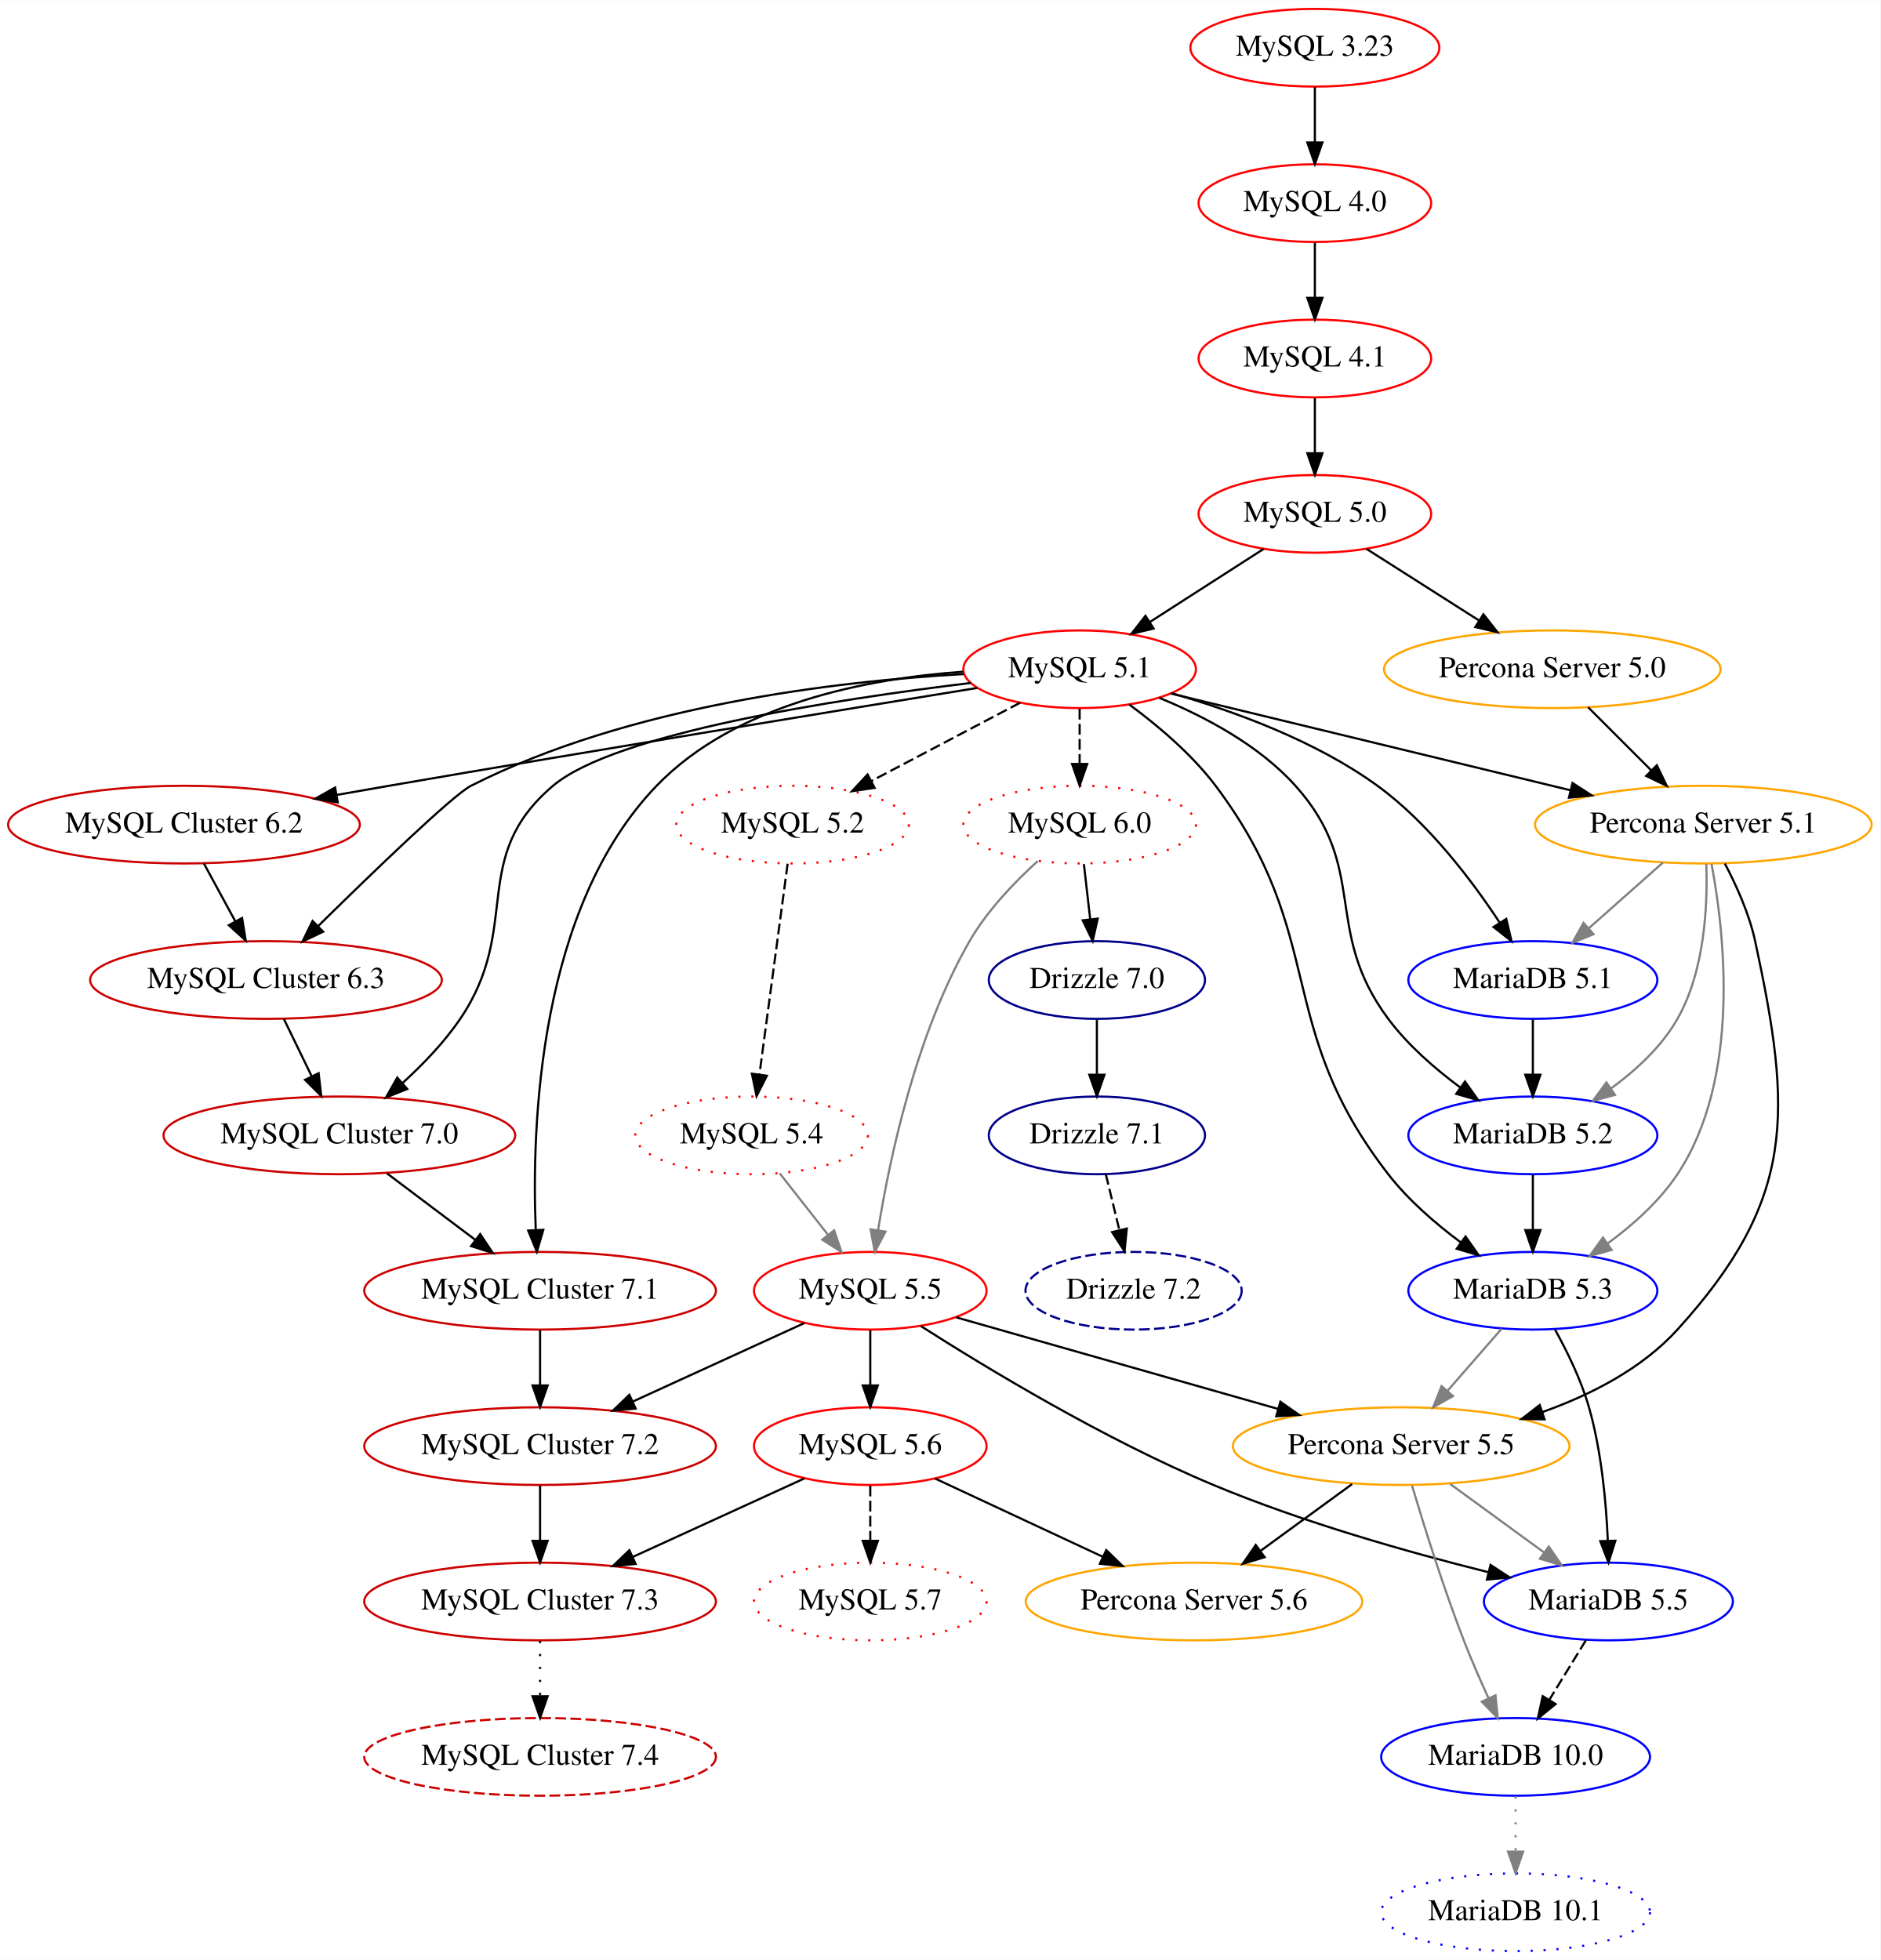
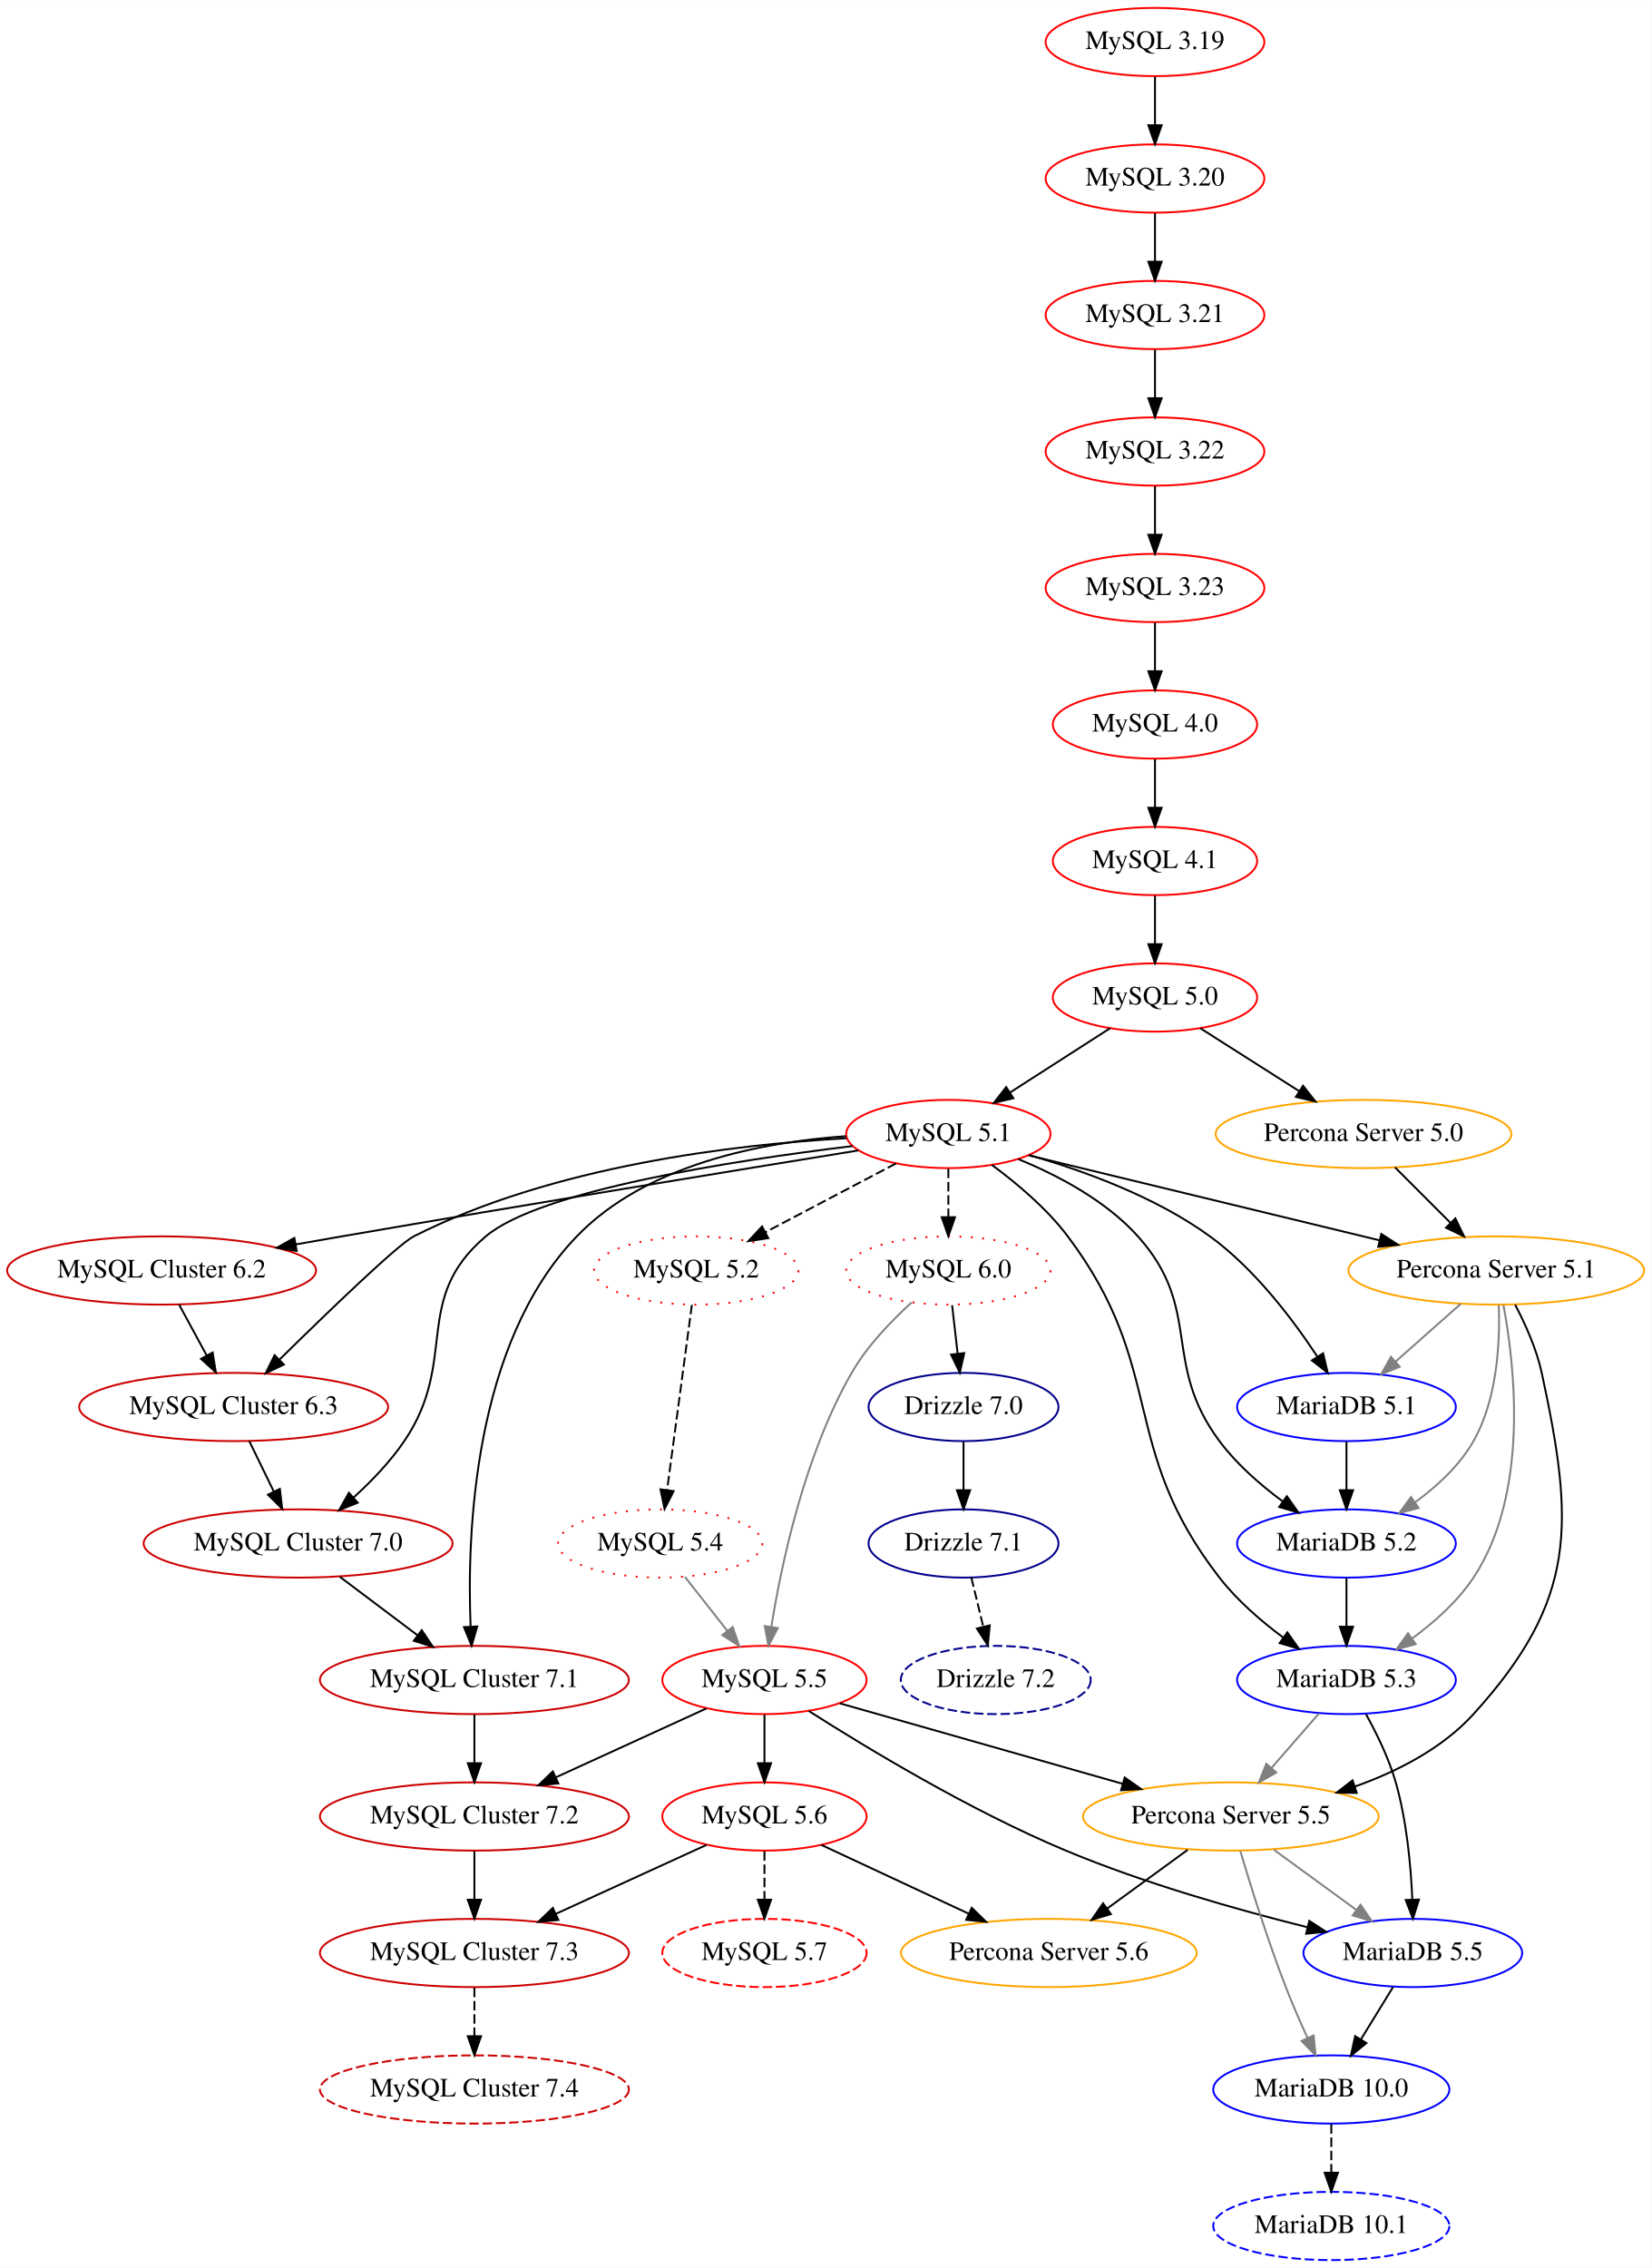
- <svg xmlns="http://www.w3.org/2000/svg" width="871pt" height="908pt" viewBox="0.00 0.00 871.24 908.00">
-   <g id="graph0" class="graph" transform="scale(1 1) rotate(0) translate(4 904)">
-     <polygon fill="white" stroke="none" points="-4,4 -4,-904 867.236,-904 867.236,4 -4,4" />
+ <svg xmlns="http://www.w3.org/2000/svg" width="871pt" height="1196pt" viewBox="0.00 0.00 871.24 1196.00">
+   <g id="graph0" class="graph" transform="scale(1 1) rotate(0) translate(4 1192)">
+     <polygon fill="white" stroke="none" points="-4,4 -4,-1192 867.236,-1192 867.236,4 -4,4" />
    <g id="node1" class="node">
+       <ellipse fill="none" stroke="red" cx="605.243" cy="-1170" rx="57.69" ry="18" />
+       <text text-anchor="middle" x="605.243" y="-1166.3" font-family="Times,serif" font-size="14.00">MySQL 3.19</text>
+     </g>
+     <g id="node2" class="node">
+       <ellipse fill="none" stroke="red" cx="605.243" cy="-1098" rx="57.69" ry="18" />
+       <text text-anchor="middle" x="605.243" y="-1094.3" font-family="Times,serif" font-size="14.00">MySQL 3.20</text>
+     </g>
+     <g id="edge1" class="edge">
+       <path fill="none" stroke="black" d="M605.243,-1151.7C605.243,-1143.98 605.243,-1134.71 605.243,-1126.11" />
+       <polygon fill="black" stroke="black" points="608.743,-1126.1 605.243,-1116.1 601.743,-1126.1 608.743,-1126.1" />
+     </g>
+     <g id="node3" class="node">
+       <ellipse fill="none" stroke="red" cx="605.243" cy="-1026" rx="57.69" ry="18" />
+       <text text-anchor="middle" x="605.243" y="-1022.3" font-family="Times,serif" font-size="14.00">MySQL 3.21</text>
+     </g>
+     <g id="edge2" class="edge">
+       <path fill="none" stroke="black" d="M605.243,-1079.7C605.243,-1071.98 605.243,-1062.71 605.243,-1054.11" />
+       <polygon fill="black" stroke="black" points="608.743,-1054.1 605.243,-1044.1 601.743,-1054.1 608.743,-1054.1" />
+     </g>
+     <g id="node4" class="node">
+       <ellipse fill="none" stroke="red" cx="605.243" cy="-954" rx="57.69" ry="18" />
+       <text text-anchor="middle" x="605.243" y="-950.3" font-family="Times,serif" font-size="14.00">MySQL 3.22</text>
+     </g>
+     <g id="edge3" class="edge">
+       <path fill="none" stroke="black" d="M605.243,-1007.7C605.243,-999.983 605.243,-990.712 605.243,-982.112" />
+       <polygon fill="black" stroke="black" points="608.743,-982.104 605.243,-972.104 601.743,-982.104 608.743,-982.104" />
+     </g>
+     <g id="node5" class="node">
      <ellipse fill="none" stroke="red" cx="605.243" cy="-882" rx="57.69" ry="18" />
      <text text-anchor="middle" x="605.243" y="-878.3" font-family="Times,serif" font-size="14.00">MySQL 3.23</text>
    </g>
-     <g id="node2" class="node">
+     <g id="edge4" class="edge">
+       <path fill="none" stroke="black" d="M605.243,-935.697C605.243,-927.983 605.243,-918.712 605.243,-910.112" />
+       <polygon fill="black" stroke="black" points="608.743,-910.104 605.243,-900.104 601.743,-910.104 608.743,-910.104" />
+     </g>
+     <g id="node6" class="node">
      <ellipse fill="none" stroke="red" cx="605.243" cy="-810" rx="53.891" ry="18" />
      <text text-anchor="middle" x="605.243" y="-806.3" font-family="Times,serif" font-size="14.00">MySQL 4.0</text>
    </g>
-     <g id="edge1" class="edge">
+     <g id="edge5" class="edge">
      <path fill="none" stroke="black" d="M605.243,-863.697C605.243,-855.983 605.243,-846.712 605.243,-838.112" />
      <polygon fill="black" stroke="black" points="608.743,-838.104 605.243,-828.104 601.743,-838.104 608.743,-838.104" />
    </g>
-     <g id="node3" class="node">
+     <g id="node7" class="node">
      <ellipse fill="none" stroke="red" cx="605.243" cy="-738" rx="53.891" ry="18" />
      <text text-anchor="middle" x="605.243" y="-734.3" font-family="Times,serif" font-size="14.00">MySQL 4.1</text>
    </g>
-     <g id="edge2" class="edge">
+     <g id="edge6" class="edge">
      <path fill="none" stroke="black" d="M605.243,-791.697C605.243,-783.983 605.243,-774.712 605.243,-766.112" />
      <polygon fill="black" stroke="black" points="608.743,-766.104 605.243,-756.104 601.743,-766.104 608.743,-766.104" />
    </g>
-     <g id="node4" class="node">
+     <g id="node8" class="node">
      <ellipse fill="none" stroke="red" cx="605.243" cy="-666" rx="53.891" ry="18" />
      <text text-anchor="middle" x="605.243" y="-662.3" font-family="Times,serif" font-size="14.00">MySQL 5.0</text>
    </g>
-     <g id="edge3" class="edge">
+     <g id="edge7" class="edge">
      <path fill="none" stroke="black" d="M605.243,-719.697C605.243,-711.983 605.243,-702.712 605.243,-694.112" />
      <polygon fill="black" stroke="black" points="608.743,-694.104 605.243,-684.104 601.743,-694.104 608.743,-694.104" />
    </g>
-     <g id="node5" class="node">
+     <g id="node9" class="node">
      <ellipse fill="none" stroke="red" cx="496.243" cy="-594" rx="53.891" ry="18" />
      <text text-anchor="middle" x="496.243" y="-590.3" font-family="Times,serif" font-size="14.00">MySQL 5.1</text>
    </g>
-     <g id="edge4" class="edge">
+     <g id="edge8" class="edge">
      <path fill="none" stroke="black" d="M581.591,-649.811C566.129,-639.881 545.727,-626.779 528.747,-615.874" />
      <polygon fill="black" stroke="black" points="530.53,-612.86 520.224,-610.401 526.747,-618.75 530.53,-612.86" />
    </g>
-     <g id="node27" class="node">
+     <g id="node31" class="node">
      <ellipse fill="none" stroke="orange" cx="715.243" cy="-594" rx="77.986" ry="18" />
      <text text-anchor="middle" x="715.243" y="-590.3" font-family="Times,serif" font-size="14.00">Percona Server 5.0</text>
    </g>
-     <g id="edge38" class="edge">
+     <g id="edge42" class="edge">
      <path fill="none" stroke="black" d="M629.111,-649.811C644.393,-640.086 664.455,-627.32 681.372,-616.554" />
      <polygon fill="black" stroke="black" points="683.332,-619.455 689.89,-611.134 679.574,-613.55 683.332,-619.455" />
    </g>
-     <g id="node9" class="node">
+     <g id="node13" class="node">
      <ellipse fill="none" stroke="red" stroke-dasharray="1,5" cx="496.243" cy="-522" rx="53.891" ry="18" />
      <text text-anchor="middle" x="496.243" y="-518.3" font-family="Times,serif" font-size="14.00">MySQL 6.0</text>
    </g>
-     <g id="edge9" class="edge">
+     <g id="edge13" class="edge">
      <path fill="none" stroke="black" stroke-dasharray="5,2" d="M496.243,-575.697C496.243,-567.983 496.243,-558.712 496.243,-550.112" />
      <polygon fill="black" stroke="black" points="499.743,-550.104 496.243,-540.104 492.743,-550.104 499.743,-550.104" />
    </g>
-     <g id="node10" class="node">
+     <g id="node14" class="node">
      <ellipse fill="none" stroke="red" stroke-dasharray="1,5" cx="363.243" cy="-522" rx="53.891" ry="18" />
      <text text-anchor="middle" x="363.243" y="-518.3" font-family="Times,serif" font-size="14.00">MySQL 5.2</text>
    </g>
-     <g id="edge8" class="edge">
+     <g id="edge12" class="edge">
      <path fill="none" stroke="black" stroke-dasharray="5,2" d="M468.685,-578.496C448.712,-567.984 421.503,-553.663 399.728,-542.203" />
      <polygon fill="black" stroke="black" points="401.244,-539.046 390.765,-537.485 397.984,-545.24 401.244,-539.046" />
    </g>
-     <g id="node12" class="node">
+     <g id="node16" class="node">
      <ellipse fill="none" stroke="#cd0000" cx="81.243" cy="-522" rx="81.486" ry="18" />
      <text text-anchor="middle" x="81.243" y="-518.3" font-family="Times,serif" font-size="14.00">MySQL Cluster 6.2</text>
    </g>
-     <g id="edge12" class="edge">
+     <g id="edge16" class="edge">
      <path fill="none" stroke="black" d="M448.771,-585.334C386.259,-575.195 272.943,-556.659 176.243,-540 168.378,-538.645 160.151,-537.206 151.968,-535.76" />
      <polygon fill="black" stroke="black" points="152.495,-532.299 142.038,-534 151.273,-539.192 152.495,-532.299" />
    </g>
-     <g id="node13" class="node">
+     <g id="node17" class="node">
      <ellipse fill="none" stroke="#cd0000" cx="119.243" cy="-450" rx="81.486" ry="18" />
      <text text-anchor="middle" x="119.243" y="-446.3" font-family="Times,serif" font-size="14.00">MySQL Cluster 6.3</text>
    </g>
-     <g id="edge13" class="edge">
+     <g id="edge17" class="edge">
      <path fill="none" stroke="black" d="M442.466,-591.762C383.51,-588.445 287.552,-577.173 214.243,-540 205.931,-535.785 168.895,-500.057 143.598,-475.173" />
      <polygon fill="black" stroke="black" points="145.746,-472.375 136.168,-467.845 140.83,-477.359 145.746,-472.375" />
    </g>
-     <g id="node14" class="node">
+     <g id="node18" class="node">
      <ellipse fill="none" stroke="#cd0000" cx="153.243" cy="-378" rx="81.486" ry="18" />
      <text text-anchor="middle" x="153.243" y="-374.3" font-family="Times,serif" font-size="14.00">MySQL Cluster 7.0</text>
    </g>
-     <g id="edge15" class="edge">
+     <g id="edge19" class="edge">
      <path fill="none" stroke="black" d="M445.764,-587.641C383.104,-580.057 280.976,-564.344 252.243,-540 212.824,-506.603 238.24,-474.76 209.243,-432 201.906,-421.181 192.017,-410.904 182.592,-402.329" />
      <polygon fill="black" stroke="black" points="184.679,-399.505 174.849,-395.553 180.069,-404.772 184.679,-399.505" />
    </g>
-     <g id="node15" class="node">
+     <g id="node19" class="node">
      <ellipse fill="none" stroke="#cd0000" cx="246.243" cy="-306" rx="81.486" ry="18" />
      <text text-anchor="middle" x="246.243" y="-302.3" font-family="Times,serif" font-size="14.00">MySQL Cluster 7.1</text>
    </g>
-     <g id="edge17" class="edge">
+     <g id="edge21" class="edge">
      <path fill="none" stroke="black" d="M442.137,-592.841C397.928,-589.716 336.945,-578.062 300.243,-540 245.559,-483.291 242.269,-382.666 244.231,-334.363" />
      <polygon fill="black" stroke="black" points="247.742,-334.241 244.763,-324.073 240.751,-333.879 247.742,-334.241" />
    </g>
-     <g id="node19" class="node">
+     <g id="node23" class="node">
      <ellipse fill="none" stroke="blue" cx="706.243" cy="-450" rx="57.69" ry="18" />
      <text text-anchor="middle" x="706.243" y="-446.3" font-family="Times,serif" font-size="14.00">MariaDB 5.1</text>
    </g>
-     <g id="edge24" class="edge">
+     <g id="edge28" class="edge">
      <path fill="none" stroke="black" d="M538.914,-582.874C567.733,-574.601 605.597,-560.827 634.243,-540 657.801,-522.872 677.983,-496.187 690.933,-476.5" />
      <polygon fill="black" stroke="black" points="693.925,-478.318 696.361,-468.007 688.027,-474.549 693.925,-478.318" />
    </g>
-     <g id="node20" class="node">
+     <g id="node24" class="node">
      <ellipse fill="none" stroke="blue" cx="706.243" cy="-378" rx="57.69" ry="18" />
      <text text-anchor="middle" x="706.243" y="-374.3" font-family="Times,serif" font-size="14.00">MariaDB 5.2</text>
    </g>
-     <g id="edge26" class="edge">
+     <g id="edge30" class="edge">
      <path fill="none" stroke="black" d="M533.161,-580.741C554.058,-572.178 579.318,-558.868 596.243,-540 630.742,-501.541 608.38,-473.433 639.243,-432 648.297,-419.845 660.8,-408.948 672.554,-400.242" />
      <polygon fill="black" stroke="black" points="674.793,-402.946 680.922,-394.304 670.741,-397.237 674.793,-402.946" />
    </g>
-     <g id="node21" class="node">
+     <g id="node25" class="node">
      <ellipse fill="none" stroke="blue" cx="706.243" cy="-306" rx="57.69" ry="18" />
      <text text-anchor="middle" x="706.243" y="-302.3" font-family="Times,serif" font-size="14.00">MariaDB 5.3</text>
    </g>
-     <g id="edge29" class="edge">
+     <g id="edge33" class="edge">
      <path fill="none" stroke="black" d="M519.191,-577.691C532.25,-568.079 548.161,-554.736 559.243,-540 611.862,-470.032 585.575,-429.167 639.243,-360 648.534,-348.025 661.085,-337.165 672.811,-328.438" />
      <polygon fill="black" stroke="black" points="675.05,-331.14 681.146,-322.474 670.977,-325.447 675.05,-331.14" />
    </g>
-     <g id="node25" class="node">
+     <g id="node29" class="node">
      <ellipse fill="none" stroke="orange" cx="785.243" cy="-522" rx="77.986" ry="18" />
      <text text-anchor="middle" x="785.243" y="-518.3" font-family="Times,serif" font-size="14.00">Percona Server 5.1</text>
    </g>
-     <g id="edge39" class="edge">
+     <g id="edge43" class="edge">
      <path fill="none" stroke="black" d="M538.575,-582.746C587.383,-570.925 668.03,-551.391 723.754,-537.894" />
      <polygon fill="black" stroke="black" points="724.614,-541.286 733.509,-535.531 722.966,-534.483 724.614,-541.286" />
    </g>
-     <g id="node6" class="node">
+     <g id="node10" class="node">
      <ellipse fill="none" stroke="red" cx="399.243" cy="-306" rx="53.891" ry="18" />
      <text text-anchor="middle" x="399.243" y="-302.3" font-family="Times,serif" font-size="14.00">MySQL 5.5</text>
    </g>
-     <g id="node7" class="node">
+     <g id="node11" class="node">
      <ellipse fill="none" stroke="red" cx="399.243" cy="-234" rx="53.891" ry="18" />
      <text text-anchor="middle" x="399.243" y="-230.3" font-family="Times,serif" font-size="14.00">MySQL 5.6</text>
    </g>
-     <g id="edge5" class="edge">
+     <g id="edge9" class="edge">
      <path fill="none" stroke="black" d="M399.243,-287.697C399.243,-279.983 399.243,-270.712 399.243,-262.112" />
      <polygon fill="black" stroke="black" points="402.743,-262.104 399.243,-252.104 395.743,-262.104 402.743,-262.104" />
    </g>
-     <g id="node16" class="node">
+     <g id="node20" class="node">
      <ellipse fill="none" stroke="#cd0000" cx="246.243" cy="-234" rx="81.486" ry="18" />
      <text text-anchor="middle" x="246.243" y="-230.3" font-family="Times,serif" font-size="14.00">MySQL Cluster 7.2</text>
    </g>
-     <g id="edge19" class="edge">
+     <g id="edge23" class="edge">
      <path fill="none" stroke="black" d="M368.649,-291.003C345.915,-280.601 314.597,-266.273 289.331,-254.714" />
      <polygon fill="black" stroke="black" points="290.524,-251.411 279.975,-250.433 287.612,-257.776 290.524,-251.411" />
    </g>
-     <g id="node22" class="node">
+     <g id="node26" class="node">
      <ellipse fill="none" stroke="blue" cx="741.243" cy="-162" rx="57.69" ry="18" />
      <text text-anchor="middle" x="741.243" y="-158.3" font-family="Times,serif" font-size="14.00">MariaDB 5.5</text>
    </g>
-     <g id="edge32" class="edge">
+     <g id="edge36" class="edge">
      <path fill="none" stroke="black" d="M422.624,-289.659C452.891,-270.336 507.753,-237.115 558.243,-216 599.664,-198.678 648.609,-184.824 685.453,-175.631" />
      <polygon fill="black" stroke="black" points="686.631,-178.946 695.508,-173.163 684.962,-172.148 686.631,-178.946" />
    </g>
-     <g id="node26" class="node">
+     <g id="node30" class="node">
      <ellipse fill="none" stroke="orange" cx="645.243" cy="-234" rx="77.986" ry="18" />
      <text text-anchor="middle" x="645.243" y="-230.3" font-family="Times,serif" font-size="14.00">Percona Server 5.5</text>
    </g>
-     <g id="edge41" class="edge">
+     <g id="edge45" class="edge">
      <path fill="none" stroke="black" d="M439.04,-293.675C479.454,-282.176 542.426,-264.257 588.152,-251.245" />
      <polygon fill="black" stroke="black" points="589.263,-254.568 597.924,-248.465 587.347,-247.835 589.263,-254.568" />
    </g>
-     <g id="node11" class="node">
-       <ellipse fill="none" stroke="red" stroke-dasharray="1,5" cx="399.243" cy="-162" rx="53.891" ry="18" />
+     <g id="node15" class="node">
+       <ellipse fill="none" stroke="red" stroke-dasharray="5,2" cx="399.243" cy="-162" rx="53.891" ry="18" />
      <text text-anchor="middle" x="399.243" y="-158.3" font-family="Times,serif" font-size="14.00">MySQL 5.7</text>
    </g>
-     <g id="edge11" class="edge">
+     <g id="edge15" class="edge">
      <path fill="none" stroke="black" stroke-dasharray="5,2" d="M399.243,-215.697C399.243,-207.983 399.243,-198.712 399.243,-190.112" />
      <polygon fill="black" stroke="black" points="402.743,-190.104 399.243,-180.104 395.743,-190.104 402.743,-190.104" />
    </g>
-     <g id="node17" class="node">
+     <g id="node21" class="node">
      <ellipse fill="none" stroke="#cd0000" cx="246.243" cy="-162" rx="81.486" ry="18" />
      <text text-anchor="middle" x="246.243" y="-158.3" font-family="Times,serif" font-size="14.00">MySQL Cluster 7.3</text>
    </g>
-     <g id="edge21" class="edge">
+     <g id="edge25" class="edge">
      <path fill="none" stroke="black" d="M368.649,-219.003C345.915,-208.601 314.597,-194.273 289.331,-182.714" />
      <polygon fill="black" stroke="black" points="290.524,-179.411 279.975,-178.433 287.612,-185.776 290.524,-179.411" />
    </g>
-     <g id="node28" class="node">
+     <g id="node32" class="node">
      <ellipse fill="none" stroke="orange" cx="549.243" cy="-162" rx="77.986" ry="18" />
      <text text-anchor="middle" x="549.243" y="-158.3" font-family="Times,serif" font-size="14.00">Percona Server 5.6</text>
    </g>
-     <g id="edge44" class="edge">
+     <g id="edge48" class="edge">
      <path fill="none" stroke="black" d="M429.237,-219.003C451.525,-208.601 482.229,-194.273 506.999,-182.714" />
      <polygon fill="black" stroke="black" points="508.591,-185.833 516.172,-178.433 505.63,-179.49 508.591,-185.833" />
    </g>
-     <g id="node8" class="node">
+     <g id="node12" class="node">
      <ellipse fill="none" stroke="red" stroke-dasharray="1,5" cx="344.243" cy="-378" rx="53.891" ry="18" />
      <text text-anchor="middle" x="344.243" y="-374.3" font-family="Times,serif" font-size="14.00">MySQL 5.4</text>
    </g>
-     <g id="edge6" class="edge">
+     <g id="edge10" class="edge">
      <path fill="none" stroke="grey" d="M357.277,-360.411C363.96,-351.906 372.236,-341.372 379.668,-331.914" />
      <polygon fill="grey" stroke="grey" points="382.494,-333.982 385.92,-323.956 376.99,-329.657 382.494,-333.982" />
    </g>
-     <g id="edge7" class="edge">
+     <g id="edge11" class="edge">
      <path fill="none" stroke="grey" d="M476.858,-505.125C466.146,-495.416 453.396,-482.166 445.243,-468 420.382,-424.804 408.189,-367.256 402.846,-333.952" />
      <polygon fill="grey" stroke="grey" points="406.303,-333.403 401.345,-324.04 399.382,-334.452 406.303,-333.403" />
    </g>
-     <g id="node29" class="node">
+     <g id="node33" class="node">
      <ellipse fill="none" stroke="#00008b" cx="504.243" cy="-450" rx="50.091" ry="18" />
      <text text-anchor="middle" x="504.243" y="-446.3" font-family="Times,serif" font-size="14.00">Drizzle 7.0</text>
    </g>
-     <g id="edge46" class="edge">
+     <g id="edge50" class="edge">
      <path fill="none" stroke="black" d="M498.22,-503.697C499.102,-495.983 500.161,-486.712 501.144,-478.112" />
      <polygon fill="black" stroke="black" points="504.63,-478.437 502.288,-468.104 497.675,-477.642 504.63,-478.437" />
    </g>
-     <g id="edge10" class="edge">
+     <g id="edge14" class="edge">
      <path fill="none" stroke="black" stroke-dasharray="5,2" d="M360.951,-503.871C357.713,-479.67 351.764,-435.211 347.908,-406.393" />
      <polygon fill="black" stroke="black" points="351.338,-405.637 346.543,-396.189 344.4,-406.565 351.338,-405.637" />
    </g>
-     <g id="edge14" class="edge">
+     <g id="edge18" class="edge">
      <path fill="none" stroke="black" d="M90.442,-504.055C94.811,-496.007 100.132,-486.205 105.006,-477.226" />
      <polygon fill="black" stroke="black" points="108.17,-478.734 109.865,-468.275 102.018,-475.394 108.17,-478.734" />
    </g>
-     <g id="edge16" class="edge">
+     <g id="edge20" class="edge">
      <path fill="none" stroke="black" d="M127.473,-432.055C131.341,-424.091 136.043,-414.411 140.367,-405.51" />
      <polygon fill="black" stroke="black" points="143.631,-406.8 144.852,-396.275 137.335,-403.741 143.631,-406.8" />
    </g>
-     <g id="edge18" class="edge">
+     <g id="edge22" class="edge">
      <path fill="none" stroke="black" d="M175.282,-360.411C187.559,-351.17 203.016,-339.536 216.368,-329.487" />
      <polygon fill="black" stroke="black" points="218.476,-332.28 224.361,-323.47 214.267,-326.687 218.476,-332.28" />
    </g>
-     <g id="edge20" class="edge">
+     <g id="edge24" class="edge">
      <path fill="none" stroke="black" d="M246.243,-287.697C246.243,-279.983 246.243,-270.712 246.243,-262.112" />
      <polygon fill="black" stroke="black" points="249.743,-262.104 246.243,-252.104 242.743,-262.104 249.743,-262.104" />
    </g>
-     <g id="edge22" class="edge">
+     <g id="edge26" class="edge">
      <path fill="none" stroke="black" d="M246.243,-215.697C246.243,-207.983 246.243,-198.712 246.243,-190.112" />
      <polygon fill="black" stroke="black" points="249.743,-190.104 246.243,-180.104 242.743,-190.104 249.743,-190.104" />
    </g>
-     <g id="node18" class="node">
+     <g id="node22" class="node">
      <ellipse fill="none" stroke="#cd0000" stroke-dasharray="5,2" cx="246.243" cy="-90" rx="81.486" ry="18" />
      <text text-anchor="middle" x="246.243" y="-86.3" font-family="Times,serif" font-size="14.00">MySQL Cluster 7.4</text>
    </g>
-     <g id="edge23" class="edge">
-       <path fill="none" stroke="black" stroke-dasharray="1,5" d="M246.243,-143.697C246.243,-135.983 246.243,-126.712 246.243,-118.112" />
+     <g id="edge27" class="edge">
+       <path fill="none" stroke="black" stroke-dasharray="5,2" d="M246.243,-143.697C246.243,-135.983 246.243,-126.712 246.243,-118.112" />
      <polygon fill="black" stroke="black" points="249.743,-118.104 246.243,-108.104 242.743,-118.104 249.743,-118.104" />
    </g>
-     <g id="edge27" class="edge">
+     <g id="edge31" class="edge">
      <path fill="none" stroke="black" d="M706.243,-431.697C706.243,-423.983 706.243,-414.712 706.243,-406.112" />
      <polygon fill="black" stroke="black" points="709.743,-406.104 706.243,-396.104 702.743,-406.104 709.743,-406.104" />
    </g>
-     <g id="edge30" class="edge">
+     <g id="edge34" class="edge">
      <path fill="none" stroke="black" d="M706.243,-359.697C706.243,-351.983 706.243,-342.712 706.243,-334.112" />
      <polygon fill="black" stroke="black" points="709.743,-334.104 706.243,-324.104 702.743,-334.104 709.743,-334.104" />
    </g>
-     <g id="edge33" class="edge">
+     <g id="edge37" class="edge">
      <path fill="none" stroke="black" d="M716.539,-287.96C722.137,-277.863 728.637,-264.613 732.243,-252 738.032,-231.749 740.213,-207.976 740.984,-190.097" />
      <polygon fill="black" stroke="black" points="744.484,-190.171 741.297,-180.067 737.487,-189.952 744.484,-190.171" />
    </g>
-     <g id="edge43" class="edge">
+     <g id="edge47" class="edge">
      <path fill="none" stroke="grey" d="M691.787,-288.411C684.3,-279.82 675.01,-269.159 666.704,-259.627" />
      <polygon fill="grey" stroke="grey" points="669.227,-257.196 660.019,-251.956 663.95,-261.795 669.227,-257.196" />
    </g>
-     <g id="node23" class="node">
+     <g id="node27" class="node">
      <ellipse fill="none" stroke="blue" cx="698.243" cy="-90" rx="62.289" ry="18" />
      <text text-anchor="middle" x="698.243" y="-86.3" font-family="Times,serif" font-size="14.00">MariaDB 10.0</text>
    </g>
-     <g id="edge35" class="edge">
-       <path fill="none" stroke="black" stroke-dasharray="5,2" d="M730.834,-144.055C725.763,-135.801 719.559,-125.701 713.93,-116.538" />
+     <g id="edge39" class="edge">
+       <path fill="none" stroke="black" d="M730.834,-144.055C725.763,-135.801 719.559,-125.701 713.93,-116.538" />
      <polygon fill="black" stroke="black" points="716.773,-114.478 708.556,-107.789 710.808,-118.142 716.773,-114.478" />
    </g>
-     <g id="node24" class="node">
-       <ellipse fill="none" stroke="blue" stroke-dasharray="1,5" cx="698.243" cy="-18" rx="62.289" ry="18" />
+     <g id="node28" class="node">
+       <ellipse fill="none" stroke="blue" stroke-dasharray="5,2" cx="698.243" cy="-18" rx="62.289" ry="18" />
      <text text-anchor="middle" x="698.243" y="-14.3" font-family="Times,serif" font-size="14.00">MariaDB 10.1</text>
    </g>
-     <g id="edge37" class="edge">
-       <path fill="none" stroke="grey" stroke-dasharray="1,5" d="M698.243,-71.697C698.243,-63.983 698.243,-54.712 698.243,-46.112" />
-       <polygon fill="grey" stroke="grey" points="701.743,-46.104 698.243,-36.104 694.743,-46.104 701.743,-46.104" />
-     </g>
-     <g id="edge25" class="edge">
+     <g id="edge41" class="edge">
+       <path fill="none" stroke="black" stroke-dasharray="5,2" d="M698.243,-71.697C698.243,-63.983 698.243,-54.712 698.243,-46.112" />
+       <polygon fill="black" stroke="black" points="701.743,-46.104 698.243,-36.104 694.743,-46.104 701.743,-46.104" />
+     </g>
+     <g id="edge29" class="edge">
      <path fill="none" stroke="grey" d="M766.521,-504.411C756.314,-495.367 743.519,-484.03 732.346,-474.13" />
      <polygon fill="grey" stroke="grey" points="734.364,-471.241 724.558,-467.228 729.721,-476.48 734.364,-471.241" />
    </g>
-     <g id="edge28" class="edge">
+     <g id="edge32" class="edge">
      <path fill="none" stroke="grey" d="M786.599,-503.731C787.28,-484.864 785.976,-454.353 773.243,-432 765.918,-419.141 754.125,-408.254 742.459,-399.756" />
      <polygon fill="grey" stroke="grey" points="744.28,-396.761 734.052,-393.996 740.323,-402.536 744.28,-396.761" />
    </g>
-     <g id="edge31" class="edge">
+     <g id="edge35" class="edge">
      <path fill="none" stroke="grey" d="M789.043,-503.758C794.963,-472.268 802.86,-404.596 773.243,-360 764.923,-347.473 752.684,-336.556 740.935,-327.937" />
      <polygon fill="grey" stroke="grey" points="742.735,-324.925 732.53,-322.078 738.732,-330.668 742.735,-324.925" />
    </g>
-     <g id="edge42" class="edge">
+     <g id="edge46" class="edge">
      <path fill="none" stroke="black" d="M795.197,-503.978C800.515,-493.888 806.515,-480.638 809.243,-468 826.457,-388.253 828.096,-348.391 773.243,-288 756.758,-269.851 733.106,-257.752 710.609,-249.763" />
      <polygon fill="black" stroke="black" points="711.655,-246.422 701.062,-246.585 709.444,-253.064 711.655,-246.422" />
    </g>
-     <g id="edge34" class="edge">
+     <g id="edge38" class="edge">
      <path fill="none" stroke="grey" d="M667.993,-216.411C680.942,-206.969 697.317,-195.029 711.3,-184.834" />
      <polygon fill="grey" stroke="grey" points="713.626,-187.469 719.644,-178.749 709.502,-181.813 713.626,-187.469" />
    </g>
-     <g id="edge36" class="edge">
+     <g id="edge40" class="edge">
      <path fill="none" stroke="grey" d="M650.25,-215.741C655.637,-197.665 664.72,-168.544 674.243,-144 677.694,-135.105 681.865,-125.559 685.756,-117.054" />
      <polygon fill="grey" stroke="grey" points="688.931,-118.525 689.976,-107.982 682.584,-115.573 688.931,-118.525" />
    </g>
-     <g id="edge45" class="edge">
+     <g id="edge49" class="edge">
      <path fill="none" stroke="black" d="M622.492,-216.411C609.819,-207.17 593.864,-195.536 580.082,-185.487" />
      <polygon fill="black" stroke="black" points="581.972,-182.534 571.83,-179.47 577.848,-188.19 581.972,-182.534" />
    </g>
-     <g id="edge40" class="edge">
+     <g id="edge44" class="edge">
      <path fill="none" stroke="black" d="M731.832,-576.411C740.595,-567.648 751.511,-556.732 761.186,-547.057" />
      <polygon fill="black" stroke="black" points="763.69,-549.502 768.287,-539.956 758.741,-544.552 763.69,-549.502" />
    </g>
-     <g id="node30" class="node">
+     <g id="node34" class="node">
      <ellipse fill="none" stroke="#00008b" cx="504.243" cy="-378" rx="50.091" ry="18" />
      <text text-anchor="middle" x="504.243" y="-374.3" font-family="Times,serif" font-size="14.00">Drizzle 7.1</text>
    </g>
-     <g id="edge47" class="edge">
+     <g id="edge51" class="edge">
      <path fill="none" stroke="black" d="M504.243,-431.697C504.243,-423.983 504.243,-414.712 504.243,-406.112" />
      <polygon fill="black" stroke="black" points="507.743,-406.104 504.243,-396.104 500.743,-406.104 507.743,-406.104" />
    </g>
-     <g id="node31" class="node">
+     <g id="node35" class="node">
      <ellipse fill="none" stroke="#00008b" stroke-dasharray="5,2" cx="521.243" cy="-306" rx="50.091" ry="18" />
      <text text-anchor="middle" x="521.243" y="-302.3" font-family="Times,serif" font-size="14.00">Drizzle 7.2</text>
    </g>
-     <g id="edge48" class="edge">
+     <g id="edge52" class="edge">
      <path fill="none" stroke="black" stroke-dasharray="5,2" d="M508.358,-360.055C510.251,-352.261 512.543,-342.822 514.666,-334.079" />
      <polygon fill="black" stroke="black" points="518.088,-334.819 517.047,-324.275 511.286,-333.167 518.088,-334.819" />
    </g>
  </g>
</svg>
